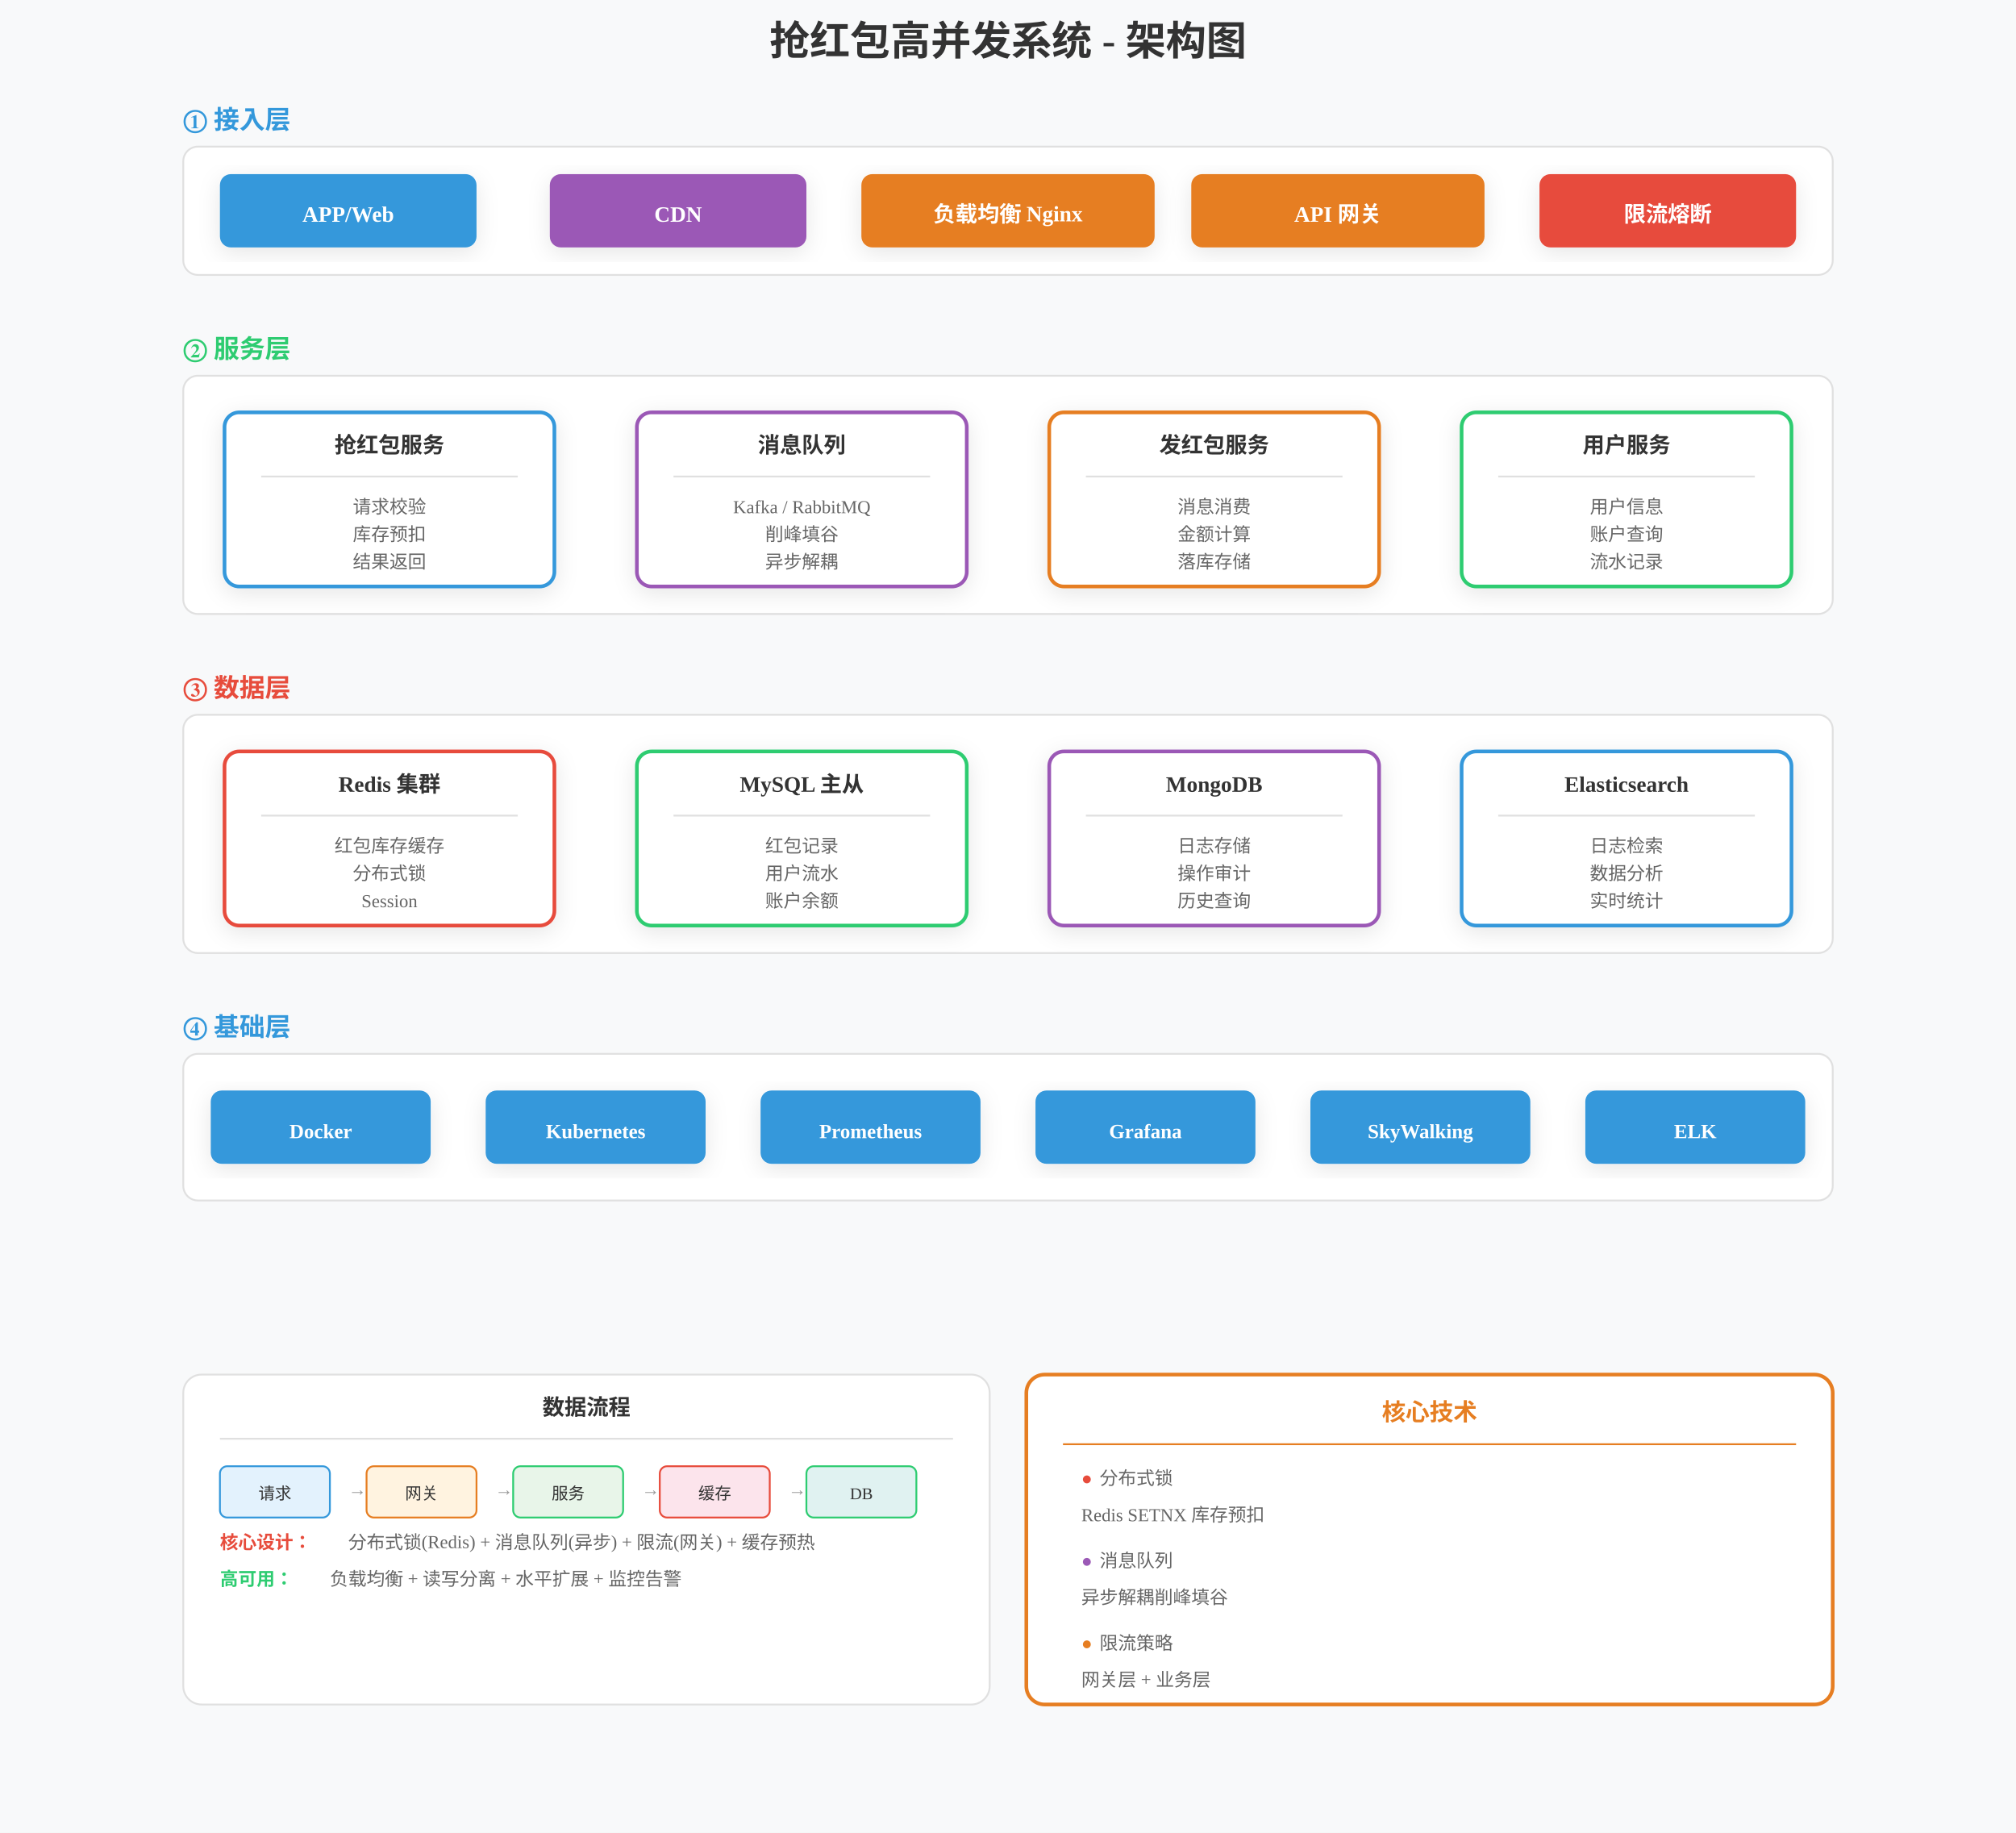
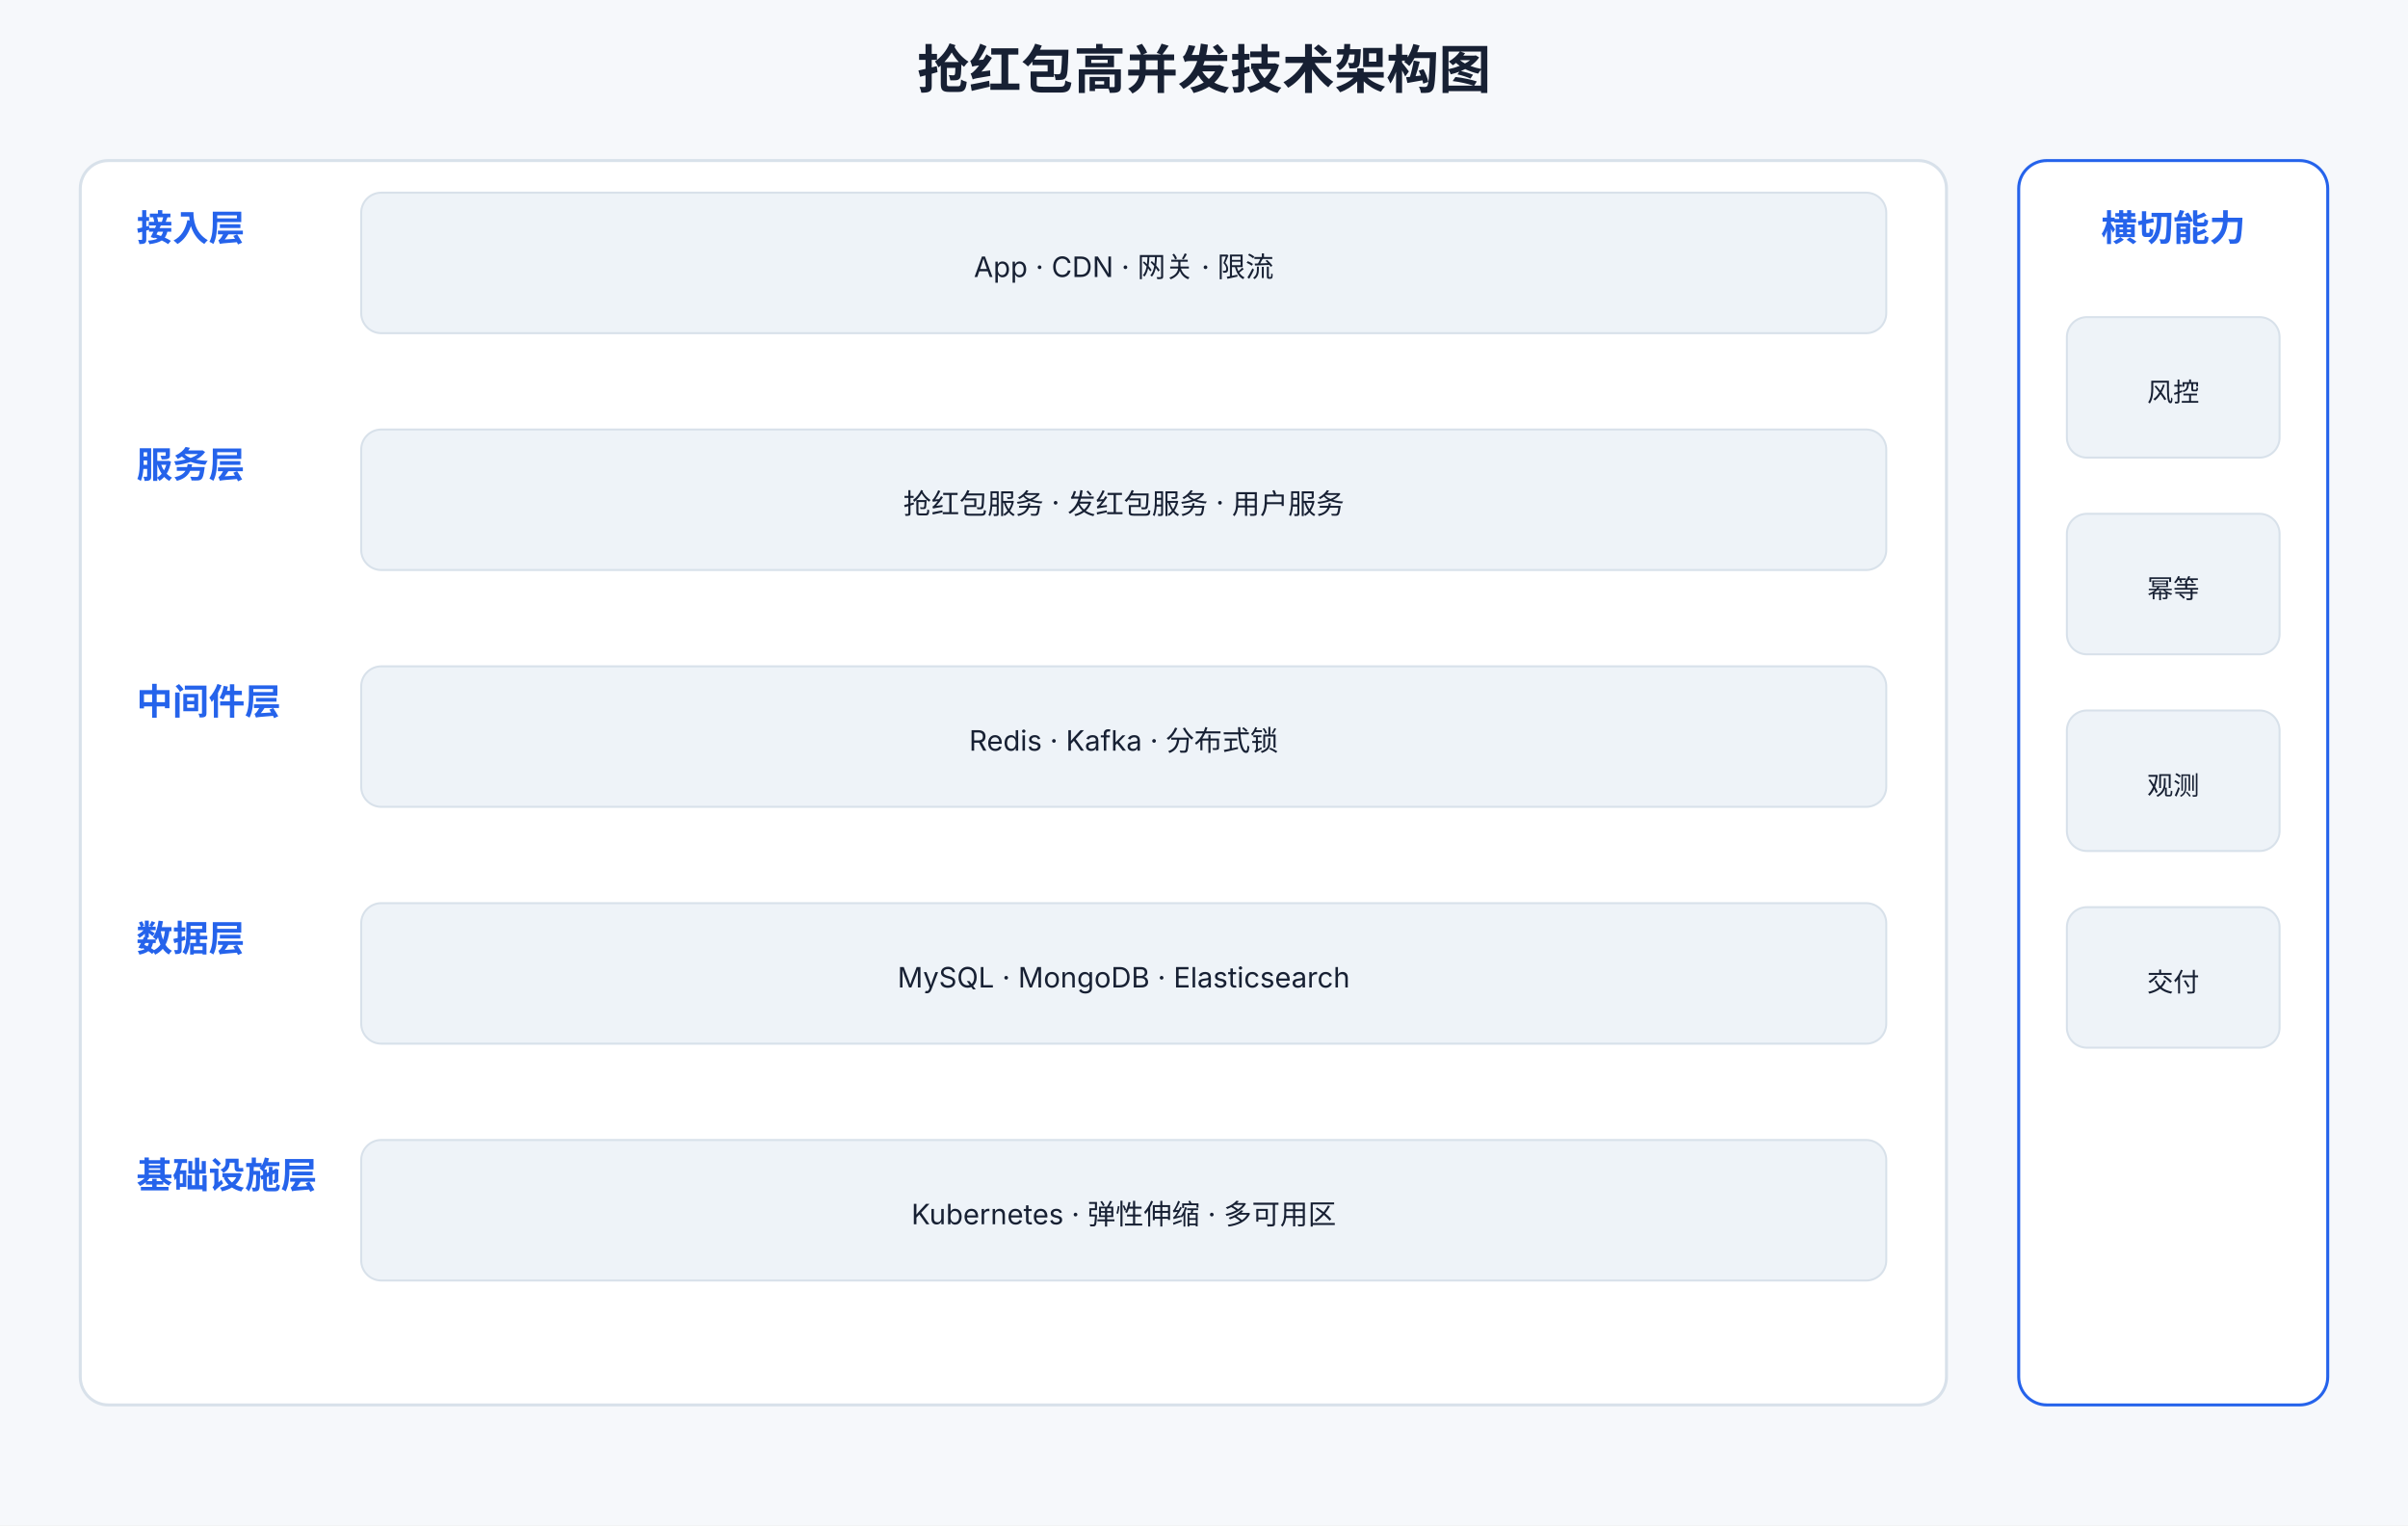
- <svg xmlns="http://www.w3.org/2000/svg" width="1100" height="1000" viewBox="0 0 1100 1000">
-   <defs>
-     <filter id="shadow" x="-20%" y="-20%" width="140%" height="140%">
-       <feDropShadow dx="0" dy="3" stdDeviation="6" flood-opacity="0.1" />
-     </filter>
-     <marker id="arrowhead" markerWidth="6" markerHeight="4" refX="5" refY="2" orient="auto">
-       <polygon points="0 0, 6 2, 0 4" fill="#999999" />
-     </marker>
-   </defs>
-   <rect width="1100" height="1000" fill="#f8f9fa" />
-   <text x="550" y="30" text-anchor="middle" font-size="22" font-weight="bold" fill="#333333">抢红包高并发系统 - 架构图</text>
-   <g>
-     <text x="100" y="70" font-size="14" font-weight="bold" fill="#3498db">① 接入层</text>
-     <rect x="100" y="80" width="900" height="70" rx="8" fill="#ffffff" stroke="#e0e0e0" stroke-width="1" />
-     <g transform="translate(120, 95)">
-       <rect x="0" y="0" width="140" height="40" rx="6" fill="#3498db" filter="url(#shadow)" />
-       <text x="70" y="26" text-anchor="middle" font-size="12" font-weight="bold" fill="#ffffff">APP/Web</text>
+ <svg xmlns="http://www.w3.org/2000/svg" width="1200" height="760" viewBox="0 0 1200 760" role="img" aria-labelledby="title desc">
+   <rect width="1200" height="760" fill="#F6F8FB" />
+   <g font-family="Inter, Noto Sans SC, Microsoft YaHei, sans-serif">
+     <text x="600" y="44" text-anchor="middle" font-size="26" font-weight="700" fill="#172033">抢红包高并发技术架构图</text>
+     <rect x="40" y="80" width="930" height="620" rx="14" fill="#FFFFFF" stroke="#D8E1EA" stroke-width="1.5" />
+     <g font-size="18" font-weight="700" fill="#2563EB">
+       <text x="68" y="120">接入层</text>
+       <text x="68" y="238">服务层</text>
+       <text x="68" y="356">中间件层</text>
+       <text x="68" y="474">数据层</text>
+       <text x="68" y="592">基础设施层</text>
    </g>
-     <g transform="translate(300, 95)">
-       <rect x="0" y="0" width="140" height="40" rx="6" fill="#9b59b6" filter="url(#shadow)" />
-       <text x="70" y="26" text-anchor="middle" font-size="12" font-weight="bold" fill="#ffffff">CDN</text>
+     <g fill="#EEF3F8" stroke="#D8E1EA">
+       <rect x="180" y="96" width="760" height="70" rx="10" />
+       <rect x="180" y="214" width="760" height="70" rx="10" />
+       <rect x="180" y="332" width="760" height="70" rx="10" />
+       <rect x="180" y="450" width="760" height="70" rx="10" />
+       <rect x="180" y="568" width="760" height="70" rx="10" />
    </g>
-     <g transform="translate(470, 95)">
-       <rect x="0" y="0" width="160" height="40" rx="6" fill="#e67e22" filter="url(#shadow)" />
-       <text x="80" y="26" text-anchor="middle" font-size="12" font-weight="bold" fill="#ffffff">负载均衡 Nginx</text>
+     <g font-size="14" fill="#172033" text-anchor="middle">
+       <text x="560" y="138">App · CDN · 网关 · 限流</text>
+       <text x="560" y="256">抢红包服务 · 发红包服务 · 用户服务</text>
+       <text x="560" y="374">Redis · Kafka · 分布式锁</text>
+       <text x="560" y="492">MySQL · MongoDB · Elasticsearch</text>
+       <text x="560" y="610">Kubernetes · 弹性伸缩 · 多可用区</text>
    </g>
-     <g transform="translate(650, 95)">
-       <rect x="0" y="0" width="160" height="40" rx="6" fill="#e67e22" filter="url(#shadow)" />
-       <text x="80" y="26" text-anchor="middle" font-size="12" font-weight="bold" fill="#ffffff">API 网关</text>
+     <rect x="1006" y="80" width="154" height="620" rx="14" fill="#FFFFFF" stroke="#2563EB" stroke-width="1.5" />
+     <text x="1083" y="120" text-anchor="middle" font-size="18" font-weight="700" fill="#2563EB">横切能力</text>
+     <g fill="#EEF3F8" stroke="#D8E1EA">
+       <rect x="1030" y="158" width="106" height="70" rx="10" />
+       <rect x="1030" y="256" width="106" height="70" rx="10" />
+       <rect x="1030" y="354" width="106" height="70" rx="10" />
+       <rect x="1030" y="452" width="106" height="70" rx="10" />
    </g>
-     <g transform="translate(840, 95)">
-       <rect x="0" y="0" width="140" height="40" rx="6" fill="#e74c3c" filter="url(#shadow)" />
-       <text x="70" y="26" text-anchor="middle" font-size="12" font-weight="bold" fill="#ffffff">限流熔断</text>
-     </g>
-   </g>
-   <g>
-     <text x="100" y="195" font-size="14" font-weight="bold" fill="#2ecc71">② 服务层</text>
-     <rect x="100" y="205" width="900" height="130" rx="8" fill="#ffffff" stroke="#e0e0e0" stroke-width="1" />
-     <g transform="translate(122.5, 225)">
-       <rect x="0" y="0" width="180" height="95" rx="8" fill="#ffffff" stroke="#3498db" stroke-width="2" filter="url(#shadow)" />
-       <text x="90" y="22" text-anchor="middle" font-size="12" font-weight="bold" fill="#333333">抢红包服务</text>
-       <line x1="20" y1="35" x2="160" y2="35" stroke="#e0e0e0" stroke-width="1" />
-       <text x="90" y="55" text-anchor="middle" font-size="10" fill="#666666">请求校验</text>
-       <text x="90" y="70" text-anchor="middle" font-size="10" fill="#666666">库存预扣</text>
-       <text x="90" y="85" text-anchor="middle" font-size="10" fill="#666666">结果返回</text>
-     </g>
-     <g transform="translate(347.5, 225)">
-       <rect x="0" y="0" width="180" height="95" rx="8" fill="#ffffff" stroke="#9b59b6" stroke-width="2" filter="url(#shadow)" />
-       <text x="90" y="22" text-anchor="middle" font-size="12" font-weight="bold" fill="#333333">消息队列</text>
-       <line x1="20" y1="35" x2="160" y2="35" stroke="#e0e0e0" stroke-width="1" />
-       <text x="90" y="55" text-anchor="middle" font-size="10" fill="#666666">Kafka / RabbitMQ</text>
-       <text x="90" y="70" text-anchor="middle" font-size="10" fill="#666666">削峰填谷</text>
-       <text x="90" y="85" text-anchor="middle" font-size="10" fill="#666666">异步解耦</text>
-     </g>
-     <g transform="translate(572.5, 225)">
-       <rect x="0" y="0" width="180" height="95" rx="8" fill="#ffffff" stroke="#e67e22" stroke-width="2" filter="url(#shadow)" />
-       <text x="90" y="22" text-anchor="middle" font-size="12" font-weight="bold" fill="#333333">发红包服务</text>
-       <line x1="20" y1="35" x2="160" y2="35" stroke="#e0e0e0" stroke-width="1" />
-       <text x="90" y="55" text-anchor="middle" font-size="10" fill="#666666">消息消费</text>
-       <text x="90" y="70" text-anchor="middle" font-size="10" fill="#666666">金额计算</text>
-       <text x="90" y="85" text-anchor="middle" font-size="10" fill="#666666">落库存储</text>
-     </g>
-     <g transform="translate(797.5, 225)">
-       <rect x="0" y="0" width="180" height="95" rx="8" fill="#ffffff" stroke="#2ecc71" stroke-width="2" filter="url(#shadow)" />
-       <text x="90" y="22" text-anchor="middle" font-size="12" font-weight="bold" fill="#333333">用户服务</text>
-       <line x1="20" y1="35" x2="160" y2="35" stroke="#e0e0e0" stroke-width="1" />
-       <text x="90" y="55" text-anchor="middle" font-size="10" fill="#666666">用户信息</text>
-       <text x="90" y="70" text-anchor="middle" font-size="10" fill="#666666">账户查询</text>
-       <text x="90" y="85" text-anchor="middle" font-size="10" fill="#666666">流水记录</text>
-     </g>
-   </g>
-   <g>
-     <text x="100" y="380" font-size="14" font-weight="bold" fill="#e74c3c">③ 数据层</text>
-     <rect x="100" y="390" width="900" height="130" rx="8" fill="#ffffff" stroke="#e0e0e0" stroke-width="1" />
-     <g transform="translate(122.5, 410)">
-       <rect x="0" y="0" width="180" height="95" rx="8" fill="#ffffff" stroke="#e74c3c" stroke-width="2" filter="url(#shadow)" />
-       <text x="90" y="22" text-anchor="middle" font-size="12" font-weight="bold" fill="#333333">Redis 集群</text>
-       <line x1="20" y1="35" x2="160" y2="35" stroke="#e0e0e0" stroke-width="1" />
-       <text x="90" y="55" text-anchor="middle" font-size="10" fill="#666666">红包库存缓存</text>
-       <text x="90" y="70" text-anchor="middle" font-size="10" fill="#666666">分布式锁</text>
-       <text x="90" y="85" text-anchor="middle" font-size="10" fill="#666666">Session</text>
-     </g>
-     <g transform="translate(347.5, 410)">
-       <rect x="0" y="0" width="180" height="95" rx="8" fill="#ffffff" stroke="#2ecc71" stroke-width="2" filter="url(#shadow)" />
-       <text x="90" y="22" text-anchor="middle" font-size="12" font-weight="bold" fill="#333333">MySQL 主从</text>
-       <line x1="20" y1="35" x2="160" y2="35" stroke="#e0e0e0" stroke-width="1" />
-       <text x="90" y="55" text-anchor="middle" font-size="10" fill="#666666">红包记录</text>
-       <text x="90" y="70" text-anchor="middle" font-size="10" fill="#666666">用户流水</text>
-       <text x="90" y="85" text-anchor="middle" font-size="10" fill="#666666">账户余额</text>
-     </g>
-     <g transform="translate(572.5, 410)">
-       <rect x="0" y="0" width="180" height="95" rx="8" fill="#ffffff" stroke="#9b59b6" stroke-width="2" filter="url(#shadow)" />
-       <text x="90" y="22" text-anchor="middle" font-size="12" font-weight="bold" fill="#333333">MongoDB</text>
-       <line x1="20" y1="35" x2="160" y2="35" stroke="#e0e0e0" stroke-width="1" />
-       <text x="90" y="55" text-anchor="middle" font-size="10" fill="#666666">日志存储</text>
-       <text x="90" y="70" text-anchor="middle" font-size="10" fill="#666666">操作审计</text>
-       <text x="90" y="85" text-anchor="middle" font-size="10" fill="#666666">历史查询</text>
-     </g>
-     <g transform="translate(797.5, 410)">
-       <rect x="0" y="0" width="180" height="95" rx="8" fill="#ffffff" stroke="#3498db" stroke-width="2" filter="url(#shadow)" />
-       <text x="90" y="22" text-anchor="middle" font-size="12" font-weight="bold" fill="#333333">Elasticsearch</text>
-       <line x1="20" y1="35" x2="160" y2="35" stroke="#e0e0e0" stroke-width="1" />
-       <text x="90" y="55" text-anchor="middle" font-size="10" fill="#666666">日志检索</text>
-       <text x="90" y="70" text-anchor="middle" font-size="10" fill="#666666">数据分析</text>
-       <text x="90" y="85" text-anchor="middle" font-size="10" fill="#666666">实时统计</text>
-     </g>
-   </g>
-   <g>
-     <text x="100" y="565" font-size="14" font-weight="bold" fill="#3498db">④ 基础层</text>
-     <rect x="100" y="575" width="900" height="80" rx="8" fill="#ffffff" stroke="#e0e0e0" stroke-width="1" />
-     <g transform="translate(115, 595)">
-       <rect x="0" y="0" width="120" height="40" rx="6" fill="#3498db" filter="url(#shadow)" />
-       <text x="60" y="26" text-anchor="middle" font-size="11" font-weight="bold" fill="#ffffff">Docker</text>
-     </g>
-     <g transform="translate(265, 595)">
-       <rect x="0" y="0" width="120" height="40" rx="6" fill="#3498db" filter="url(#shadow)" />
-       <text x="60" y="26" text-anchor="middle" font-size="11" font-weight="bold" fill="#ffffff">Kubernetes</text>
-     </g>
-     <g transform="translate(415, 595)">
-       <rect x="0" y="0" width="120" height="40" rx="6" fill="#3498db" filter="url(#shadow)" />
-       <text x="60" y="26" text-anchor="middle" font-size="11" font-weight="bold" fill="#ffffff">Prometheus</text>
-     </g>
-     <g transform="translate(565, 595)">
-       <rect x="0" y="0" width="120" height="40" rx="6" fill="#3498db" filter="url(#shadow)" />
-       <text x="60" y="26" text-anchor="middle" font-size="11" font-weight="bold" fill="#ffffff">Grafana</text>
-     </g>
-     <g transform="translate(715, 595)">
-       <rect x="0" y="0" width="120" height="40" rx="6" fill="#3498db" filter="url(#shadow)" />
-       <text x="60" y="26" text-anchor="middle" font-size="11" font-weight="bold" fill="#ffffff">SkyWalking</text>
-     </g>
-     <g transform="translate(865, 595)">
-       <rect x="0" y="0" width="120" height="40" rx="6" fill="#3498db" filter="url(#shadow)" />
-       <text x="60" y="26" text-anchor="middle" font-size="11" font-weight="bold" fill="#ffffff">ELK</text>
-     </g>
-   </g>
-   <g transform="translate(560, 750)">
-     <rect x="0" y="0" width="440" height="180" rx="10" fill="#ffffff" stroke="#e67e22" stroke-width="2" />
-     <text x="220" y="25" text-anchor="middle" font-size="13" font-weight="bold" fill="#e67e22">核心技术</text>
-     <line x1="20" y1="38" x2="420" y2="38" stroke="#e67e22" stroke-width="1" />
-     <text x="30" y="60" font-size="10" fill="#e74c3c">●</text>
-     <text x="40" y="60" font-size="10" fill="#666666">分布式锁</text>
-     <text x="30" y="80" font-size="10" fill="#666666">Redis SETNX 库存预扣</text>
-     <text x="30" y="105" font-size="10" fill="#9b59b6">●</text>
-     <text x="40" y="105" font-size="10" fill="#666666">消息队列</text>
-     <text x="30" y="125" font-size="10" fill="#666666">异步解耦削峰填谷</text>
-     <text x="30" y="150" font-size="10" fill="#e67e22">●</text>
-     <text x="40" y="150" font-size="10" fill="#666666">限流策略</text>
-     <text x="30" y="170" font-size="10" fill="#666666">网关层 + 业务层</text>
-   </g>
-   <g transform="translate(100, 750)">
-     <rect x="0" y="0" width="440" height="180" rx="10" fill="#ffffff" stroke="#e0e0e0" stroke-width="1" />
-     <text x="220" y="22" text-anchor="middle" font-size="12" font-weight="bold" fill="#333333">数据流程</text>
-     <line x1="20" y1="35" x2="420" y2="35" stroke="#e0e0e0" stroke-width="1" />
-     <g transform="translate(20, 50)">
-       <rect x="0" y="0" width="60" height="28" rx="4" fill="#E3F2FD" stroke="#3498db" stroke-width="1" />
-       <text x="30" y="18" text-anchor="middle" font-size="9" fill="#333333">请求</text>
-       <text x="70" y="16" font-size="10" fill="#999999">→</text>
-       <rect x="80" y="0" width="60" height="28" rx="4" fill="#FFF3E0" stroke="#e67e22" stroke-width="1" />
-       <text x="110" y="18" text-anchor="middle" font-size="9" fill="#333333">网关</text>
-       <text x="150" y="16" font-size="10" fill="#999999">→</text>
-       <rect x="160" y="0" width="60" height="28" rx="4" fill="#E8F5E9" stroke="#2ecc71" stroke-width="1" />
-       <text x="190" y="18" text-anchor="middle" font-size="9" fill="#333333">服务</text>
-       <text x="230" y="16" font-size="10" fill="#999999">→</text>
-       <rect x="240" y="0" width="60" height="28" rx="4" fill="#FCE4EC" stroke="#e74c3c" stroke-width="1" />
-       <text x="270" y="18" text-anchor="middle" font-size="9" fill="#333333">缓存</text>
-       <text x="310" y="16" font-size="10" fill="#999999">→</text>
-       <rect x="320" y="0" width="60" height="28" rx="4" fill="#E0F2F1" stroke="#2ecc71" stroke-width="1" />
-       <text x="350" y="18" text-anchor="middle" font-size="9" fill="#333333">DB</text>
-     </g>
-     <g transform="translate(20, 95)">
-       <text x="0" y="0" font-size="10" font-weight="bold" fill="#e74c3c">核心设计：</text>
-       <text x="70" y="0" font-size="10" fill="#666666">分布式锁(Redis) + 消息队列(异步) + 限流(网关) + 缓存预热</text>
-     </g>
-     <g transform="translate(20, 115)">
-       <text x="0" y="0" font-size="10" font-weight="bold" fill="#2ecc71">高可用：</text>
-       <text x="60" y="0" font-size="10" fill="#666666">负载均衡 + 读写分离 + 水平扩展 + 监控告警</text>
+     <g font-size="13" fill="#172033" text-anchor="middle">
+       <text x="1083" y="200">风控</text>
+       <text x="1083" y="298">幂等</text>
+       <text x="1083" y="396">观测</text>
+       <text x="1083" y="494">交付</text>
    </g>
  </g>
</svg>
